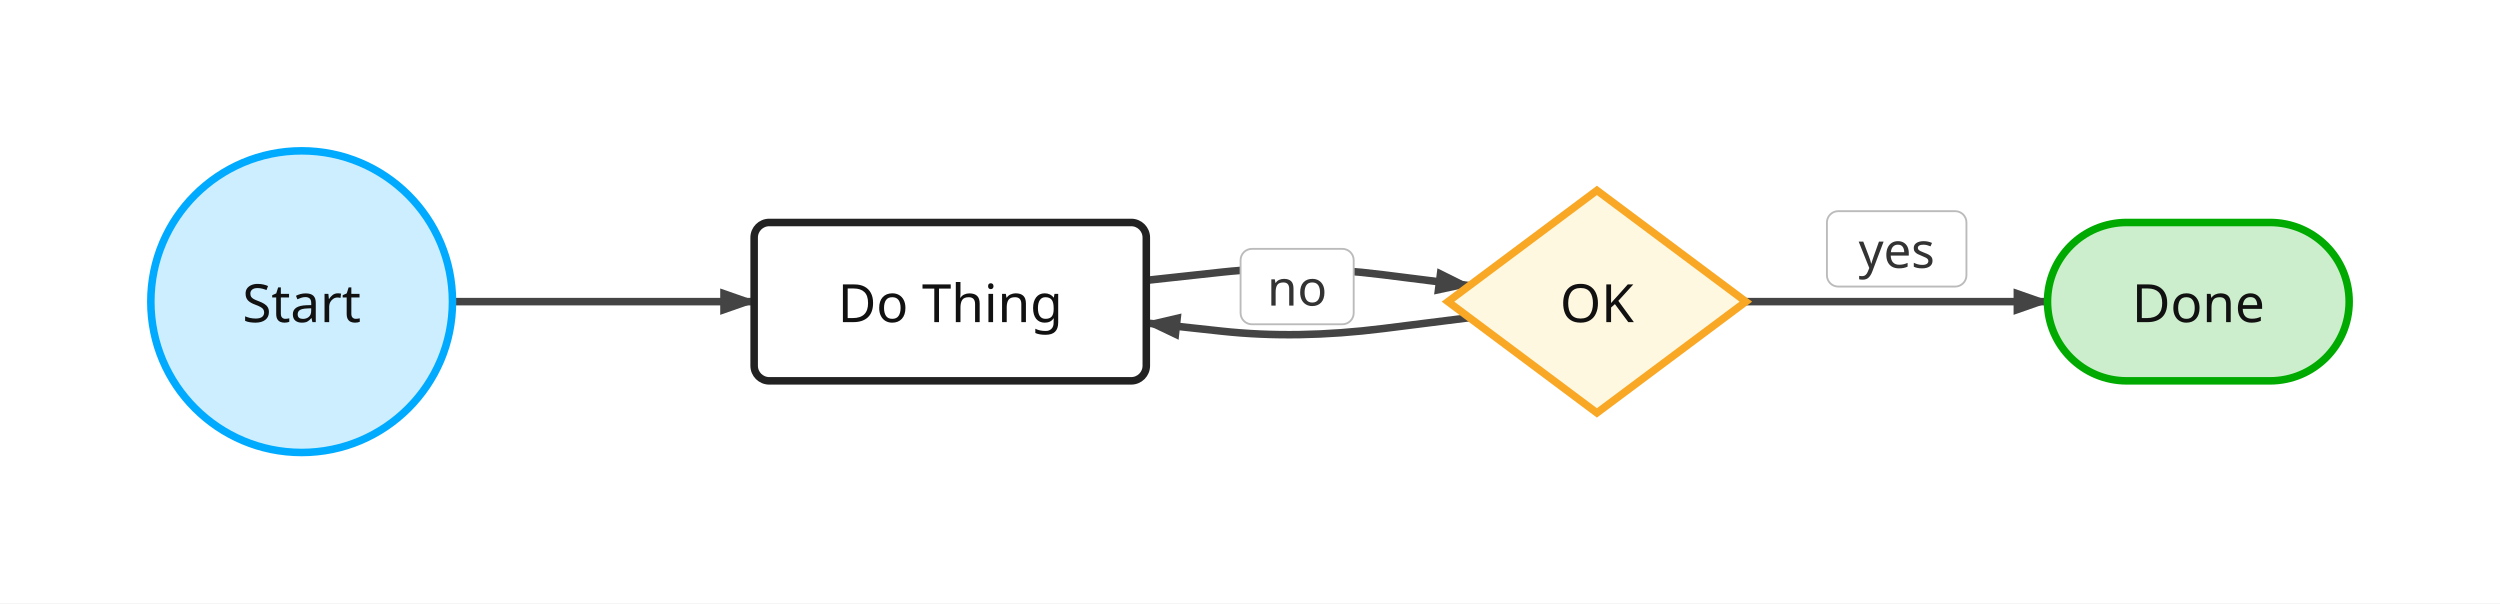
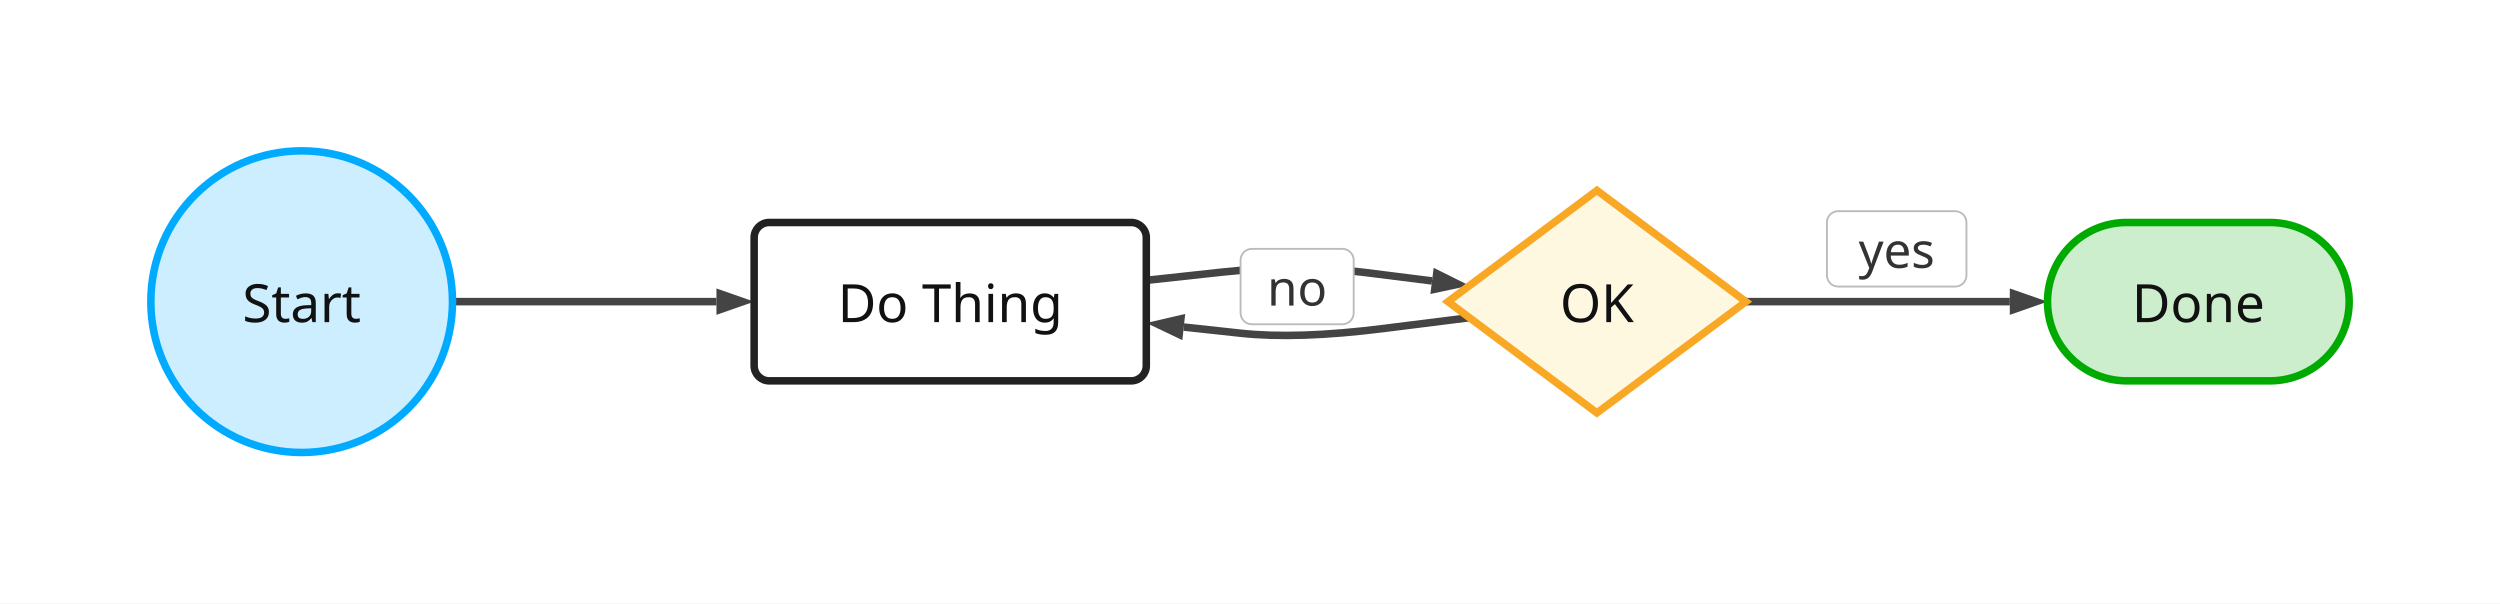
<svg xmlns="http://www.w3.org/2000/svg" viewBox="-40 -40 663 160" style="max-width:100%">
  <rect x="-40" y="-40" width="663" height="160" fill="white" />
  <defs>
-     <marker id="arrowhead" markerWidth="10" markerHeight="7" refX="9" refY="3.5" orient="auto" markerUnits="userSpaceOnUse">
+     <marker id="arrowhead" markerWidth="10" markerHeight="7" refX="0" refY="3.5" orient="auto" markerUnits="userSpaceOnUse">
      <polygon points="0 0, 10 3.5, 0 7" fill="#444444" />
    </marker>
-     <marker id="arrowhead-thick" markerWidth="14" markerHeight="10" refX="13" refY="5" orient="auto" markerUnits="userSpaceOnUse">
+     <marker id="arrowhead-thick" markerWidth="14" markerHeight="10" refX="0" refY="5" orient="auto" markerUnits="userSpaceOnUse">
      <polygon points="0 0, 14 5, 0 10" fill="#444444" />
    </marker>
-     <marker id="arrowhead-reverse" markerWidth="10" markerHeight="7" refX="1" refY="3.5" orient="auto" markerUnits="userSpaceOnUse">
+     <marker id="arrowhead-reverse" markerWidth="10" markerHeight="7" refX="10" refY="3.5" orient="auto" markerUnits="userSpaceOnUse">
      <polygon points="10 0, 0 3.5, 10 7" fill="#444444" />
    </marker>
  </defs>
-   <path d="M 80 40 L 100 40 Q 120 40 140 40 L 160 40" fill="none" stroke="#444444" stroke-width="2" marker-end="url(#arrowhead)" />
-   <path d="M 264 34.348 L 284 32.174 Q 304 30 326.847 32.874 L 349.694 35.748" fill="none" stroke="#444444" stroke-width="2" marker-end="url(#arrowhead)" />
-   <path d="M 423 40 L 443 40 Q 463 40 483 40 L 503 40" fill="none" stroke="#444444" stroke-width="2" marker-end="url(#arrowhead)" />
-   <path d="M 349.694 44.252 L 326.847 47.126 Q 304 50 284 47.826 L 264 45.652" fill="none" stroke="#444444" stroke-width="2" marker-end="url(#arrowhead)" />
+   <path d="M 80 40 L 100 40 Q 120 40 135 40 L 150 40" fill="none" stroke="#444444" stroke-width="2" marker-end="url(#arrowhead)" />
+   <path d="M 264 34.348 L 284 32.174 Q 304 30 321.886 32.25 L 339.772 34.5" fill="none" stroke="#444444" stroke-width="2" marker-end="url(#arrowhead)" />
+   <path d="M 423 40 L 443 40 Q 463 40 478 40 L 493 40" fill="none" stroke="#444444" stroke-width="2" marker-end="url(#arrowhead)" />
+   <path d="M 349.694 44.252 L 326.847 47.126 Q 304 50 288.971 48.366 L 273.941 46.733" fill="none" stroke="#444444" stroke-width="2" marker-end="url(#arrowhead)" />
  <g transform="translate(0, 0)" data-node-id="start">
    <circle cx="40" cy="40" r="40" fill="#cceeff" stroke="#00aaff" stroke-width="2" />
    <text x="40" y="40" text-anchor="middle" dominant-baseline="central" fill="#111111" font-size="14" font-family="system-ui, sans-serif">Start</text>
  </g>
  <g transform="translate(160, 19)" data-node-id="process">
    <rect x="0" y="0" width="104" height="42" rx="4" ry="4" fill="#ffffff" stroke="#222222" stroke-width="2" />
    <text x="52" y="21" text-anchor="middle" dominant-baseline="central" fill="#111111" font-size="14" font-family="system-ui, sans-serif">Do Thing</text>
  </g>
  <g transform="translate(344, 10.5)" data-node-id="check">
    <polygon points="39.5,0 79,29.5 39.5,59 0,29.5" fill="#fff8e1" stroke="#f9a825" stroke-width="2" />
    <text x="39.5" y="29.5" text-anchor="middle" dominant-baseline="central" fill="#111111" font-size="14" font-family="system-ui, sans-serif">OK</text>
  </g>
  <g transform="translate(503, 19)" data-node-id="done">
    <rect x="0" y="0" width="80" height="42" rx="21" ry="21" fill="#cceecc" stroke="#00aa00" stroke-width="2" />
    <text x="40" y="21" text-anchor="middle" dominant-baseline="central" fill="#111111" font-size="14" font-family="system-ui, sans-serif">Done</text>
  </g>
  <g transform="translate(463, 26)">
    <rect x="-18.5" y="-10" width="37" height="20" fill="white" stroke="#bbb" stroke-width="0.5" rx="3" />
    <text text-anchor="middle" dominant-baseline="central" fill="#333333" font-size="13" font-family="system-ui, sans-serif">yes</text>
  </g>
  <g transform="translate(304, 36)">
    <rect x="-15" y="-10" width="30" height="20" fill="white" stroke="#bbb" stroke-width="0.5" rx="3" />
    <text text-anchor="middle" dominant-baseline="central" fill="#333333" font-size="13" font-family="system-ui, sans-serif">no</text>
  </g>
</svg>
